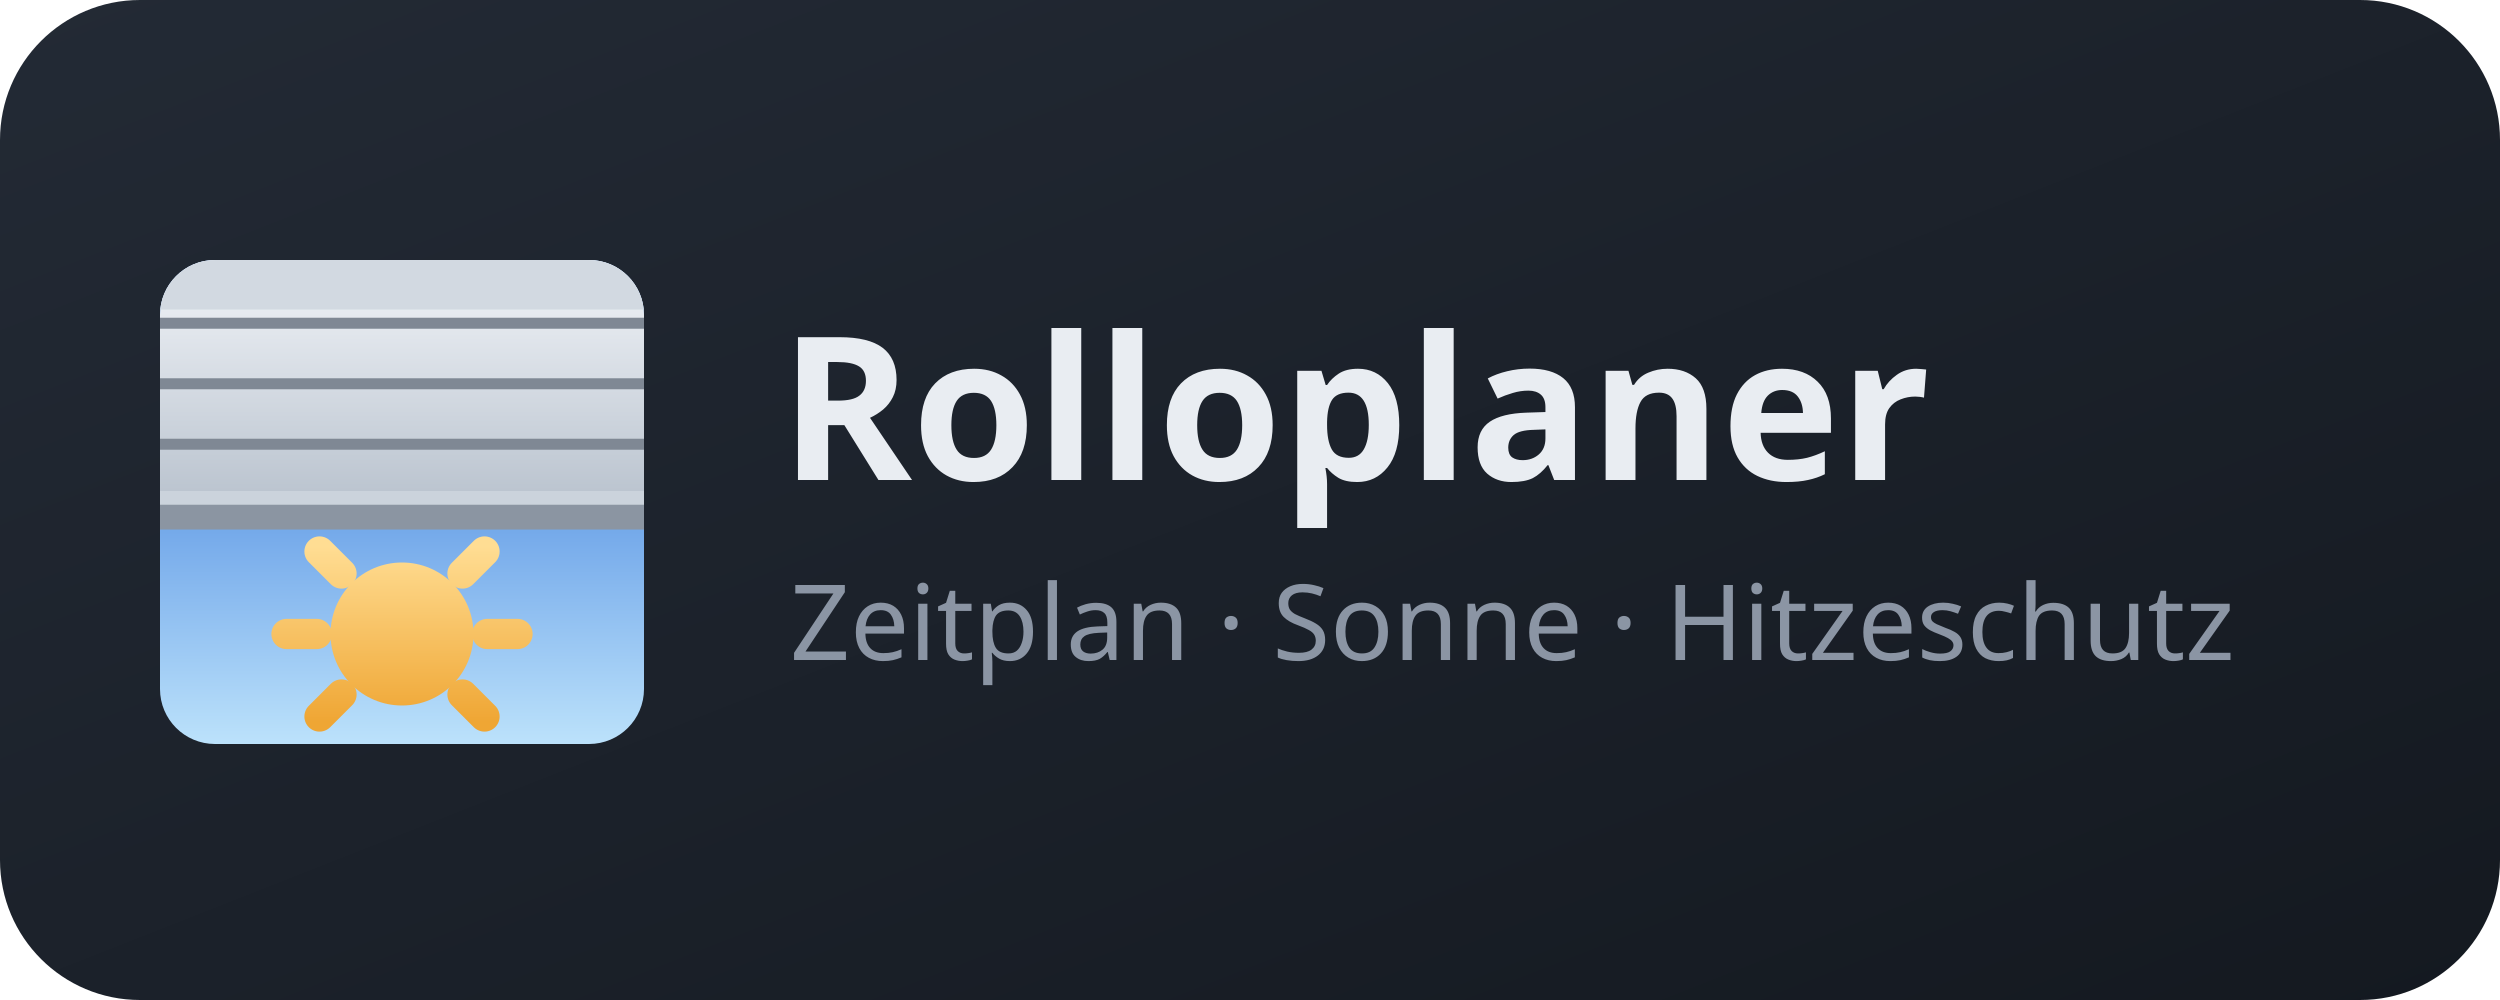
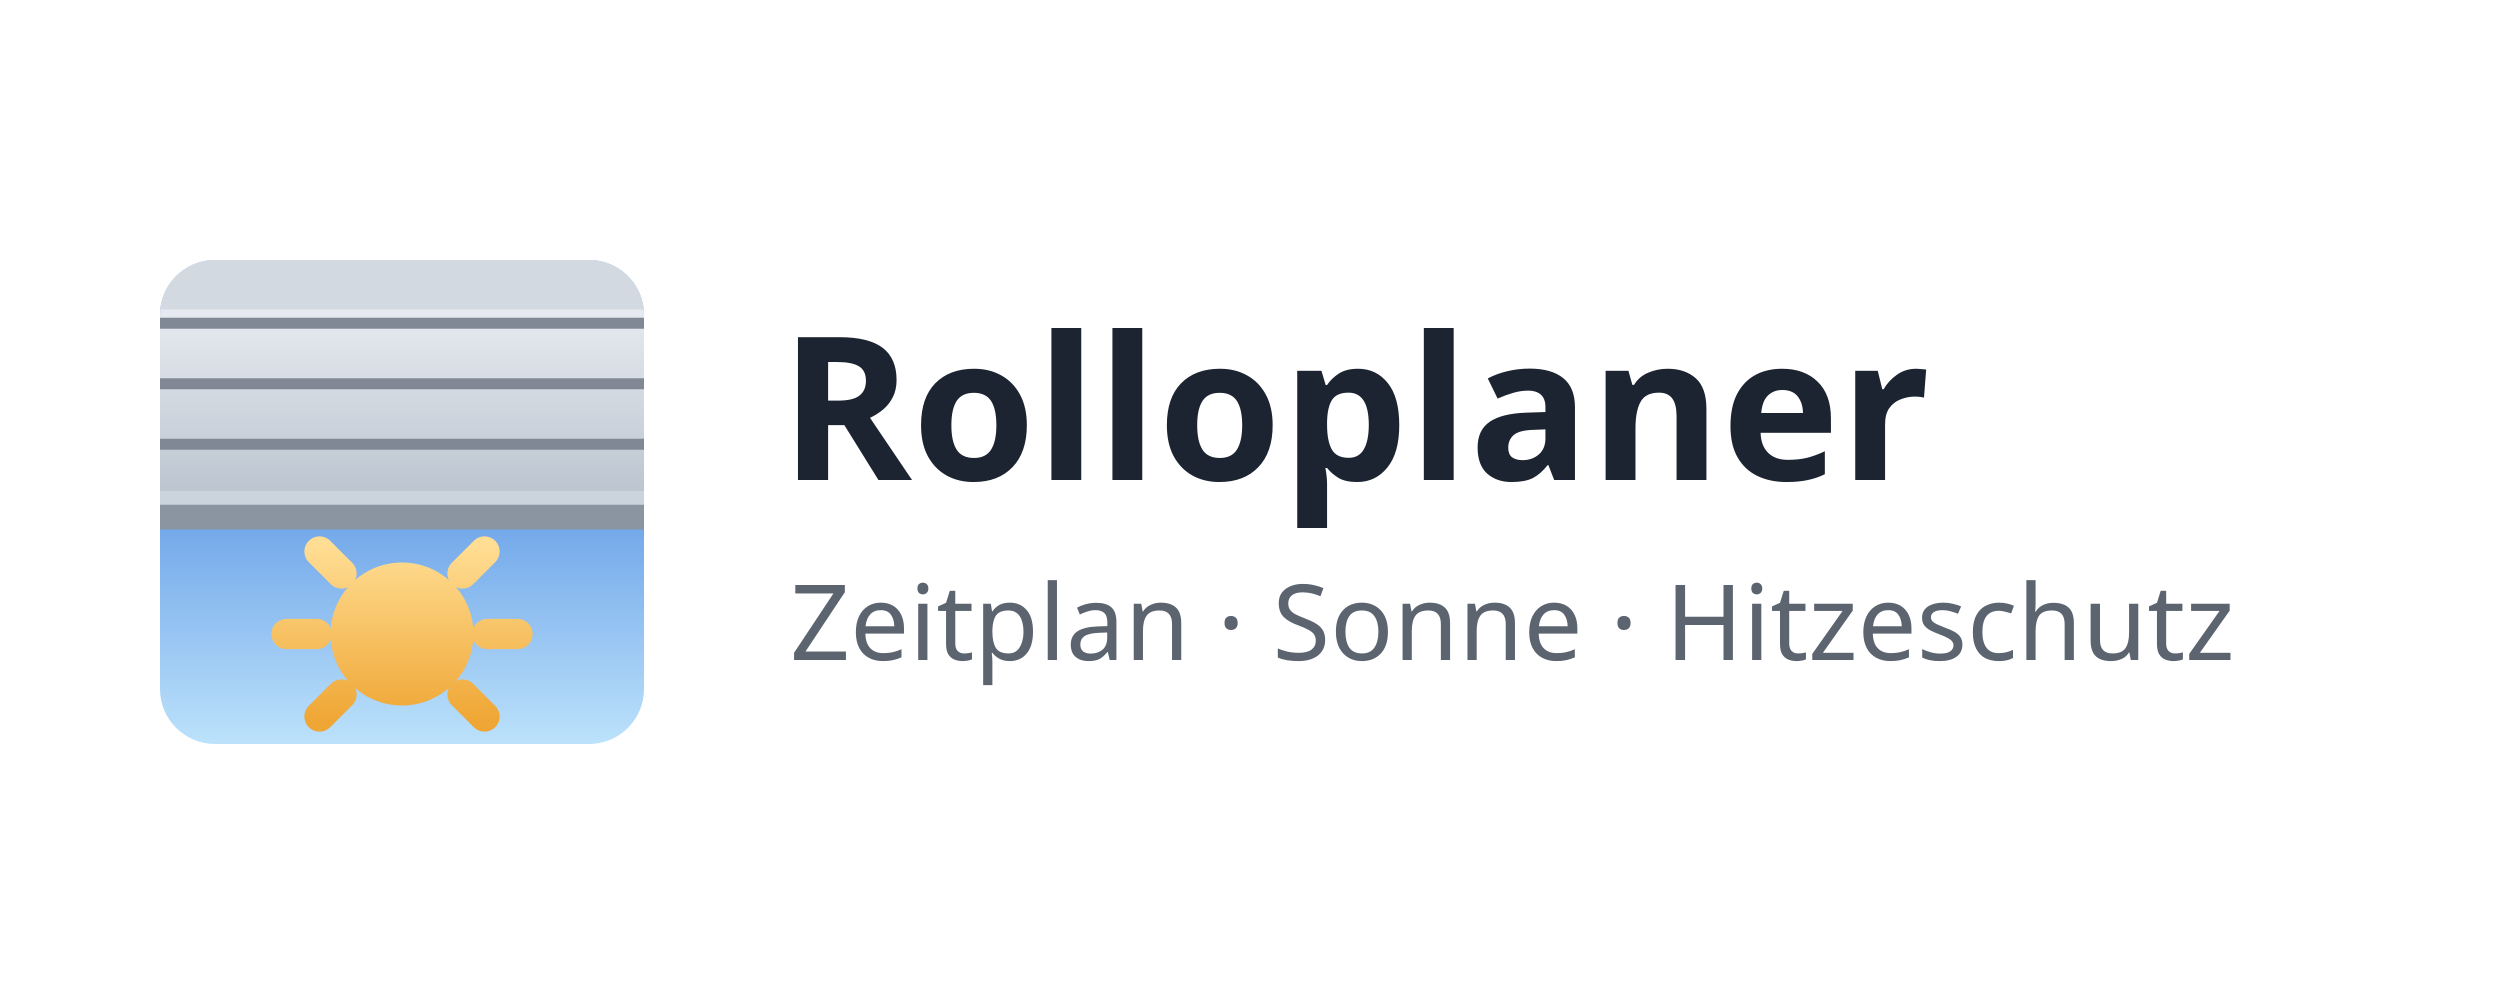
<svg xmlns="http://www.w3.org/2000/svg" viewBox="0 0 250 100" width="250" height="100">
  <defs>
    <linearGradient id="grund" x1="0" y1="0" x2="1" y2="1">
      <stop offset="0" stop-color="#232a35" />
      <stop offset="1" stop-color="#141920" />
    </linearGradient>
    <linearGradient id="himmel" x1="0" y1="0.5" x2="0" y2="1">
      <stop offset="0" stop-color="#6ba2e8" />
      <stop offset="1" stop-color="#bce2fb" />
    </linearGradient>
    <linearGradient id="panzer" x1="0" y1="0" x2="0" y2="1">
      <stop offset="0" stop-color="#f2f5f9" />
      <stop offset="1" stop-color="#bcc5d0" />
    </linearGradient>
    <linearGradient id="sonne" gradientUnits="userSpaceOnUse" x1="0" y1="74" x2="0" y2="106">
      <stop offset="0" stop-color="#ffdd93" />
      <stop offset="1" stop-color="#efa634" />
    </linearGradient>
    <clipPath id="fenster">
      <rect x="20" y="22" width="88" height="88" rx="10" />
    </clipPath>
  </defs>
-   <rect width="250" height="100" rx="14" fill="url(#grund)" />
  <g transform="translate(5 13.9) scale(0.55)">
    <g clip-path="url(#fenster)">
      <rect x="20" y="22" width="88" height="88" fill="url(#himmel)" />
      <g stroke="url(#sonne)" stroke-width="5.5" stroke-linecap="round">
        <path d="M48.5 90 H43" />
        <path d="M79.5 90 H85" />
        <path d="M53 101 L49 105" />
        <path d="M75 101 L79 105" />
        <path d="M53 79 L49 75" />
        <path d="M75 79 L79 75" />
      </g>
      <circle cx="64" cy="90" r="13" fill="url(#sonne)" />
      <rect x="20" y="22" width="88" height="42" fill="url(#panzer)" />
      <g stroke="#7f8894" stroke-width="2">
        <path d="M20 33.5 H108" />
        <path d="M20 44.5 H108" />
        <path d="M20 55.5 H108" />
      </g>
      <rect x="20" y="64" width="88" height="7" fill="#8b95a2" />
      <rect x="20" y="64" width="88" height="2.5" fill="#cbd3dc" />
      <rect x="20" y="22" width="88" height="9" fill="#d2d9e1" />
    </g>
  </g>
-   <text x="78" y="48" font-family="Avenir Next, Segoe UI, system-ui, sans-serif" font-size="20" font-weight="600" fill="#e9edf2">Rolloplaner</text>
-   <text x="79" y="66" font-family="Avenir Next, Segoe UI, system-ui, sans-serif" font-size="10.5" fill="#8b95a4">Zeitplan · Sonne · Hitzeschutz</text>
+   <text x="78" y="48" font-family="Avenir Next, Segoe UI, system-ui, sans-serif" font-size="20" font-weight="600" fill="#1b2430">Rolloplaner</text>
+   <text x="79" y="66" font-family="Avenir Next, Segoe UI, system-ui, sans-serif" font-size="10.5" fill="#5c6470">Zeitplan · Sonne · Hitzeschutz</text>
</svg>
